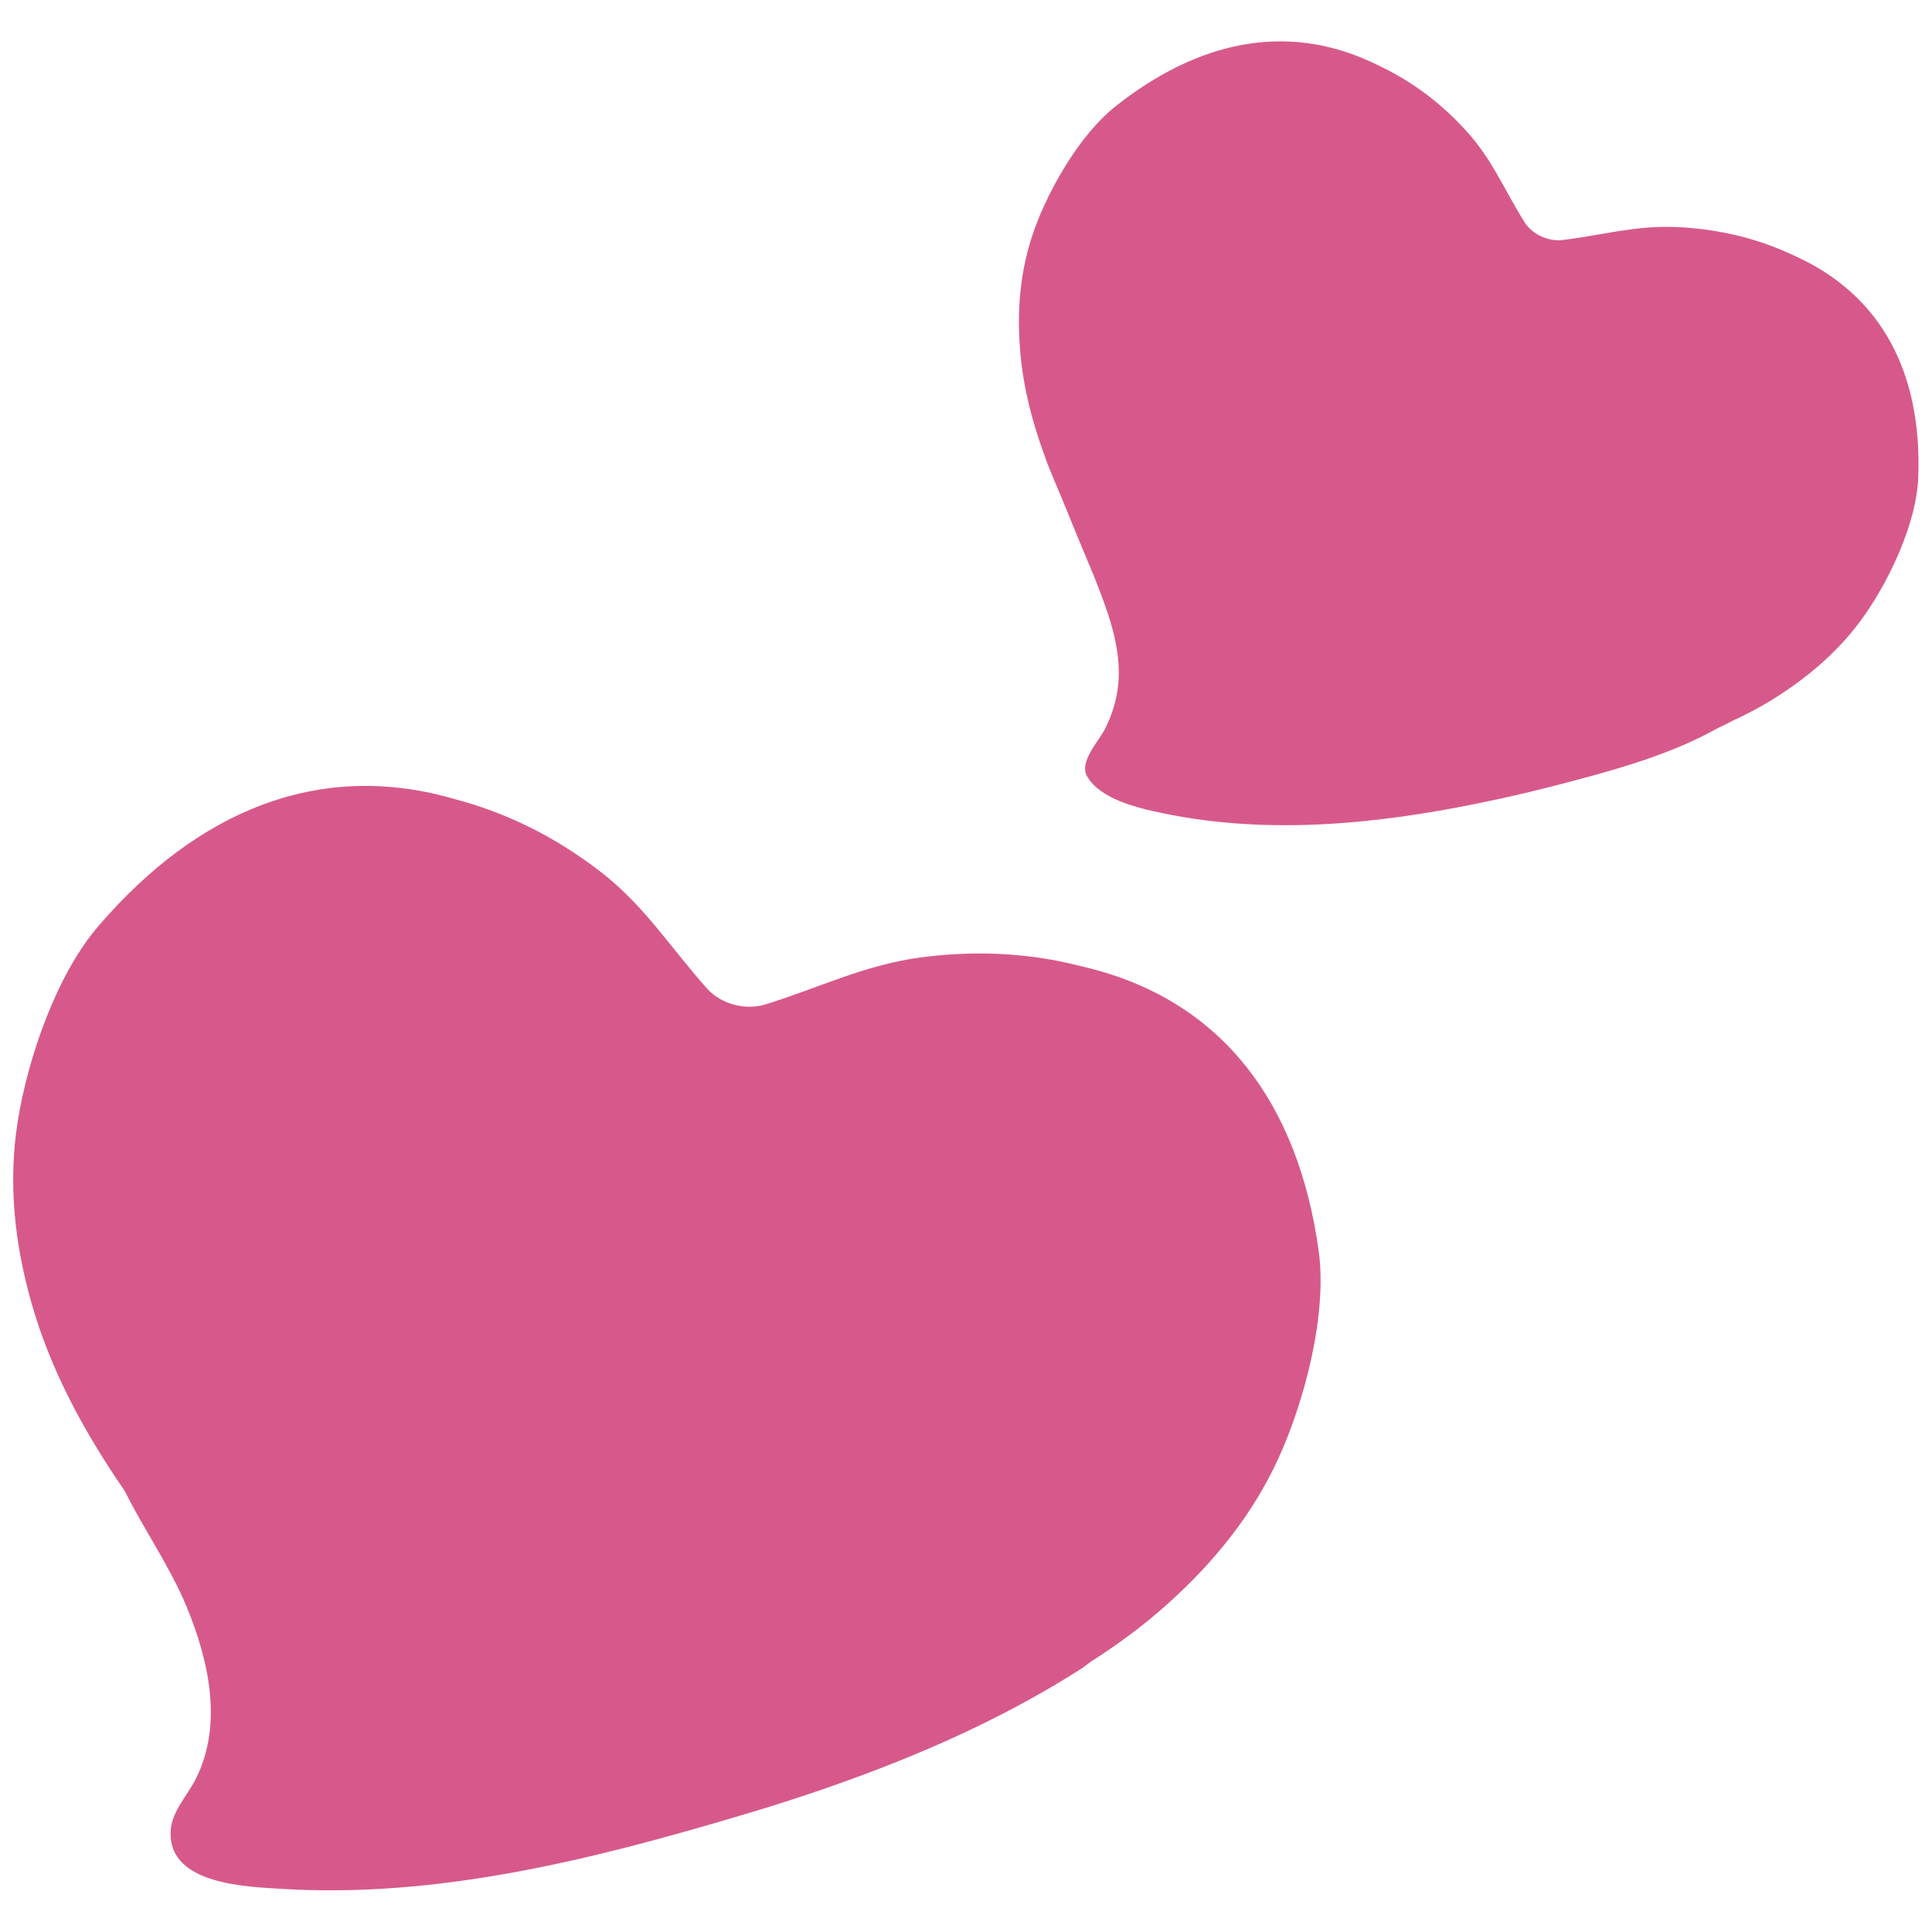
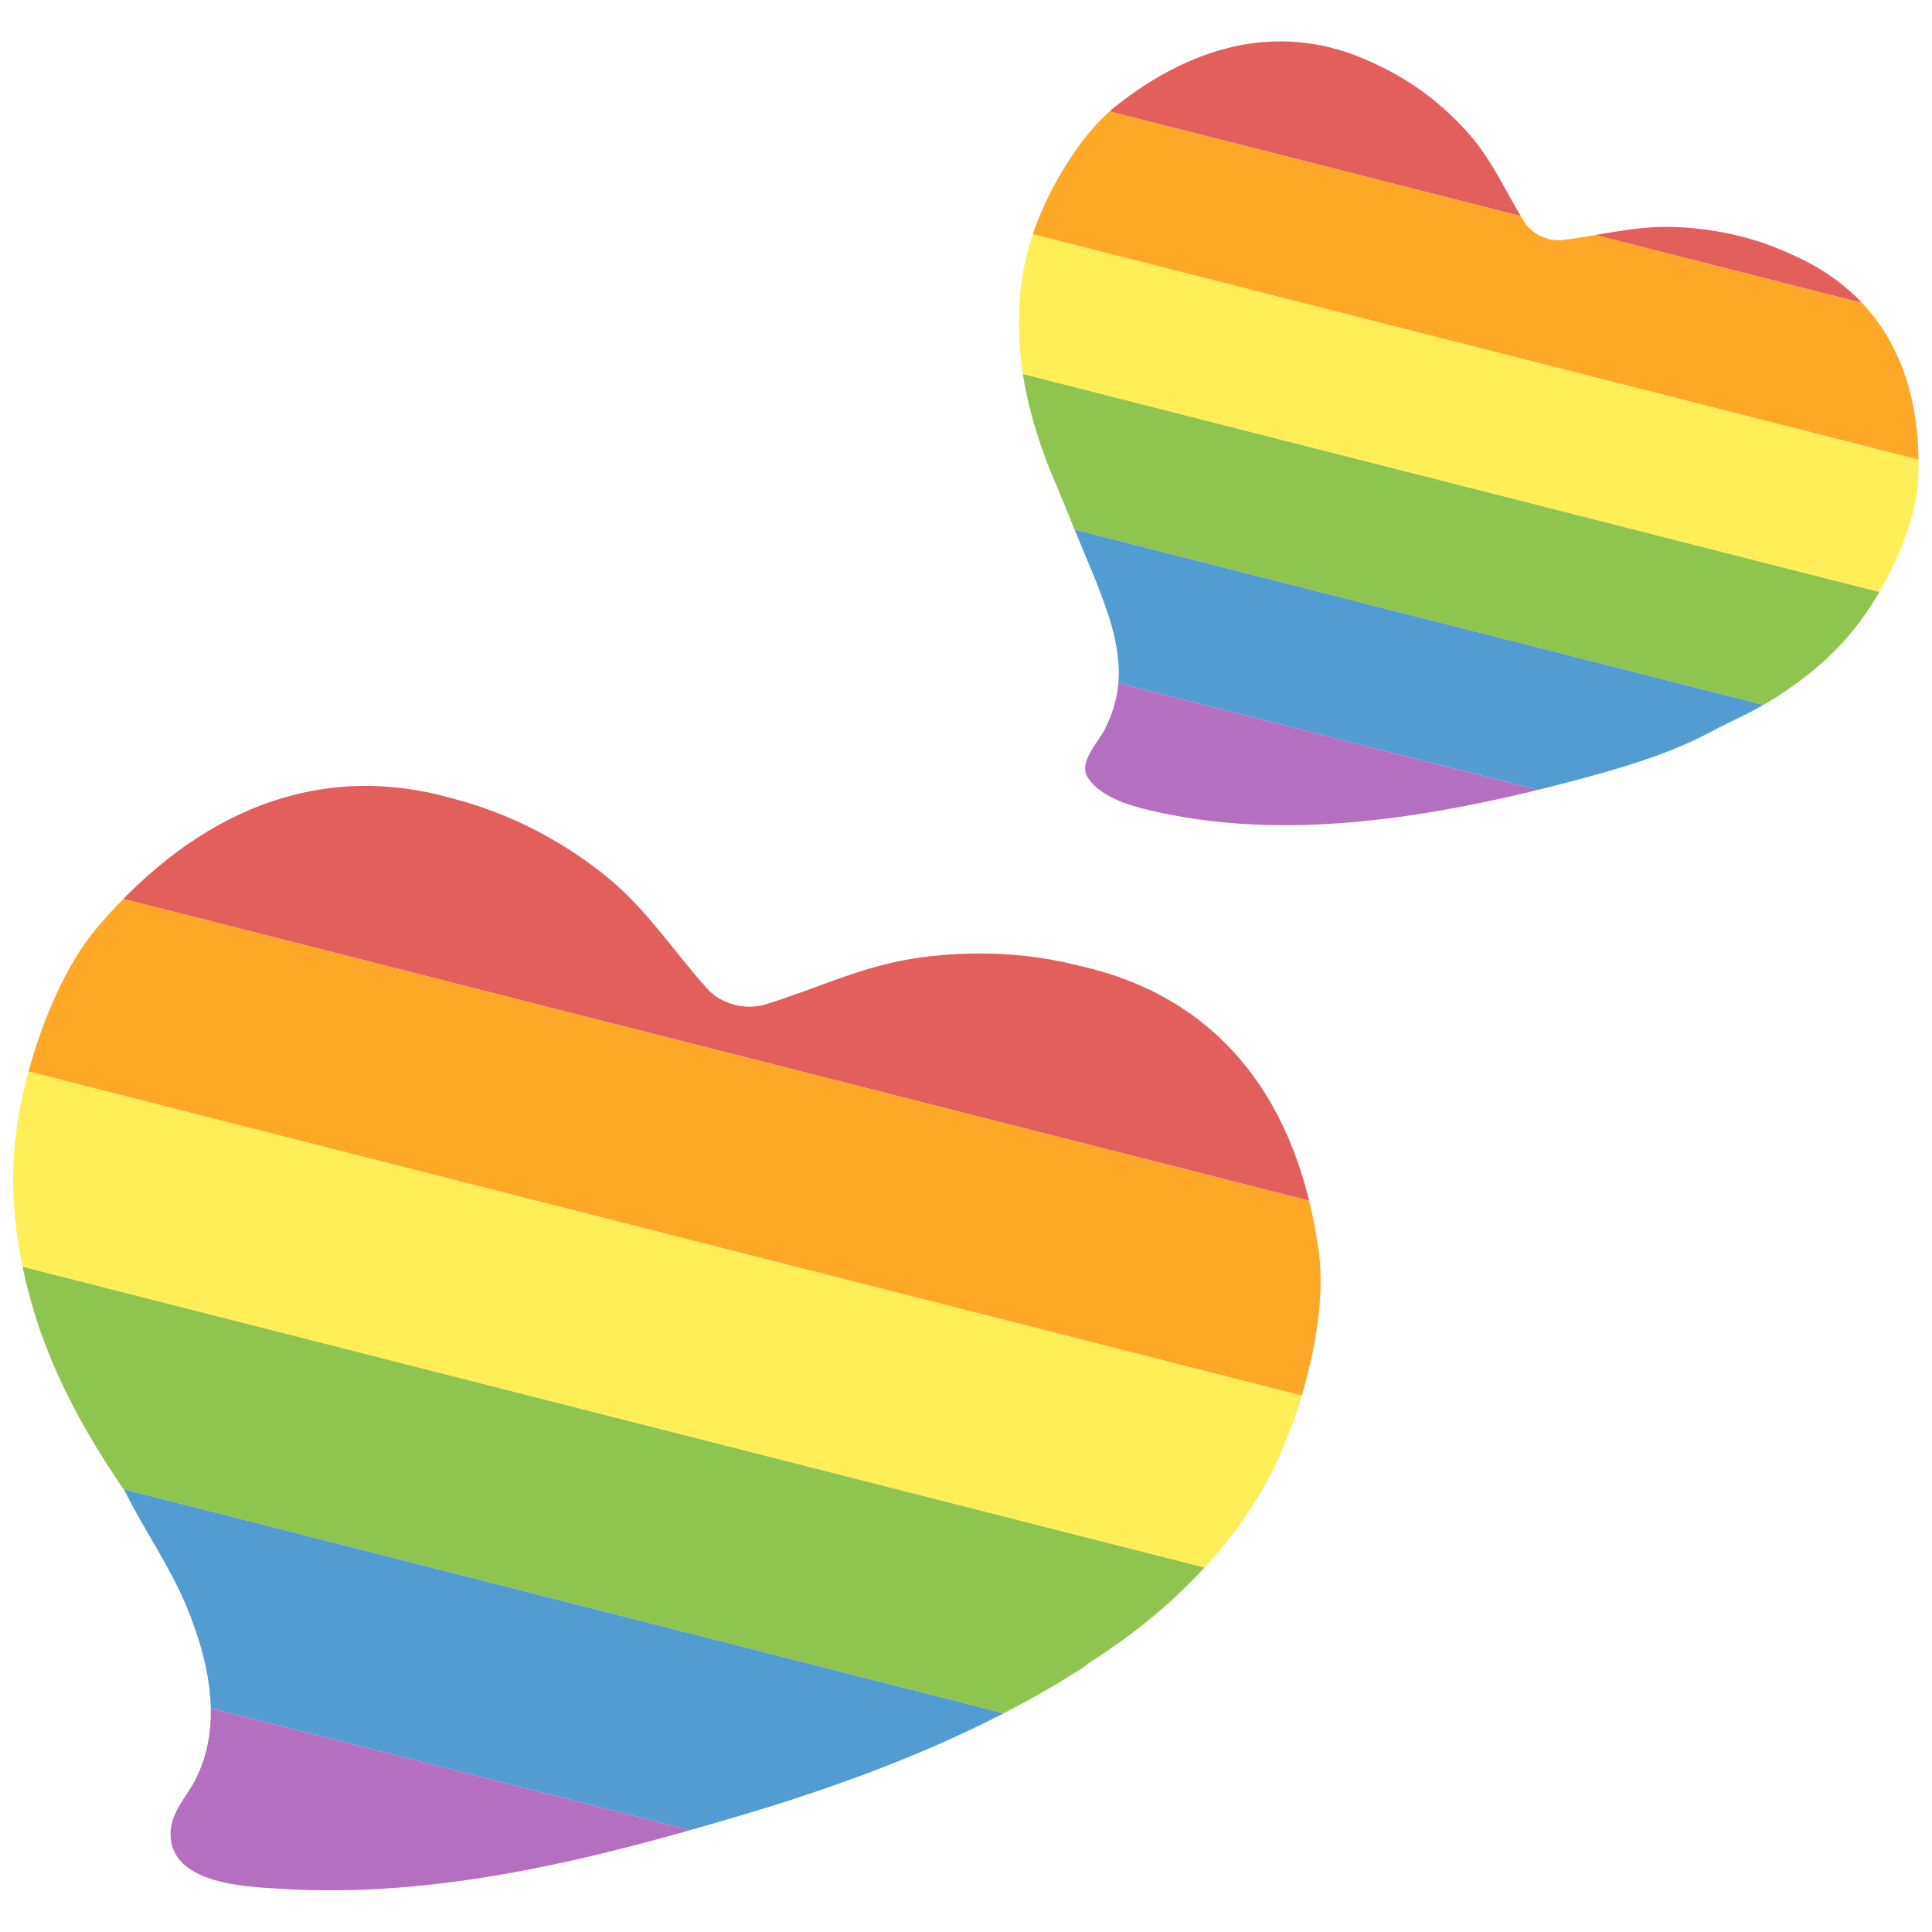
- <svg xmlns="http://www.w3.org/2000/svg" width="128" height="128">
-   <g fill="#d7598b">
-     <path d="M72.35 64.19l-.98-.24c-3.41-.85-6.93-.98-10.43-.51-3.76.52-6.68 2.01-10.21 3.1-1.35.42-2.96-.02-3.87-1.03-2.41-2.68-4.07-5.4-6.99-7.69-2.72-2.12-5.79-3.75-9.17-4.72-.32-.09-.64-.18-.97-.27-8.66-2.36-16.6.85-23.18 8.49-2.83 3.26-4.72 8.85-5.37 12.95-.66 4.11-.21 8.12.91 12.07 1.29 4.54 3.54 8.61 6.18 12.45l.03.06c1.29 2.58 2.95 4.92 4.06 7.59 1.47 3.56 2.43 7.79.62 11.4-.58 1.17-1.66 2.2-1.68 3.6-.06 3.41 5.03 3.56 7.33 3.7 10.33.64 20.55-1.92 30.37-4.84 2.62-.77 5.21-1.62 7.77-2.56 5.22-1.92 10.31-4.25 15-7.27.17-.12.33-.26.5-.38 1.76-1.12 3.45-2.36 5-3.75 3.15-2.81 5.75-6.01 7.48-9.83 1.72-3.82 3.2-9.51 2.61-13.68C86 73.1 81.03 66.46 72.35 64.19zM118.88 16.94c-.22-.1-.43-.2-.65-.29-2.27-.99-4.71-1.5-7.2-1.61-2.67-.11-4.88.54-7.48.86-.98.12-2.04-.38-2.54-1.17-1.33-2.12-2.13-4.15-3.86-6.05-1.59-1.76-3.5-3.23-5.69-4.28-.21-.11-.42-.2-.63-.3C85.2 1.5 79.37 2.71 73.9 7.05c-2.34 1.86-4.36 5.39-5.34 8.07-.98 2.69-1.21 5.46-.96 8.26.21 2.39.82 4.7 1.65 6.93.03.07.04.14.07.21.35.9.73 1.78 1.1 2.67.38.94.77 1.88 1.16 2.83.3.73.6 1.43.9 2.16.83 2.1 1.71 4.35 1.64 6.65-.04 1.22-.36 2.37-.91 3.46-.39.79-1.72 2.16-1.2 3.12.66 1.2 2.41 1.84 3.8 2.19l.51.12c7.23 1.67 14.71.91 21.58-.49 2.14-.43 4.25-.94 6.31-1.49 3.24-.86 6.55-1.82 9.41-3.4.32-.18.71-.33 1.03-.52.82-.38 1.63-.79 2.43-1.26 2.56-1.54 4.8-3.42 6.48-5.84 1.69-2.42 3.43-6.16 3.53-9.11.25-6.89-2.41-12.06-8.21-14.67z" />
+ <svg xmlns="http://www.w3.org/2000/svg" width="100%" height="100%" viewBox="0 0 128 128" version="1.1" xml:space="preserve" style="fill-rule:evenodd;clip-rule:evenodd;stroke-linejoin:round;stroke-miterlimit:2;">
+   <g>
+     <g id="Ebene1" transform="matrix(0.969105,0.24665,-0.14023,0.550972,3.55176,43.2909)">
+       <clipPath id="_clip1">
+         <path d="M71.827,5.777L70.819,5.793C67.304,5.823 63.861,7.129 60.585,9.448C57.069,11.966 54.607,15.773 51.455,19.162C50.25,20.464 48.582,20.412 47.451,19.085C44.454,15.562 42.174,11.646 38.78,9.01C35.621,6.576 32.244,5.129 28.729,4.942C28.397,4.928 28.064,4.913 27.722,4.903C18.748,4.637 11.845,13.553 7.352,29.431C5.414,36.215 4.961,46.564 5.342,53.835C5.717,61.127 7.142,67.767 9.201,74.014C11.571,81.193 14.756,87.154 18.261,92.554L18.305,92.644C20.192,96.482 22.378,99.75 24.112,103.82C26.414,109.25 28.388,116.044 27.524,122.983C27.251,125.229 26.458,127.453 26.784,129.848C27.567,135.687 32.537,133.734 34.8,132.975C44.969,129.584 54.242,120.787 63.038,111.549C65.388,109.1 67.688,106.528 69.937,103.815C74.522,98.278 78.88,92.098 82.68,84.915C82.815,84.637 82.936,84.329 83.071,84.051C84.501,81.378 85.832,78.531 86.992,75.489C89.351,69.333 91.082,62.75 91.816,55.489C92.541,48.231 92.572,37.89 90.971,31.038C87.253,15.043 80.799,5.88 71.827,5.777Z" />
+       </clipPath>
+       <g clip-path="url(#_clip1)">
+         <rect x="2.415" y="3.502" width="125.585" height="22.219" style="fill:rgb(227,95,92);" />
+         <g transform="matrix(1,0,0,1,0,22.2189)">
+           <rect x="2.415" y="3.502" width="125.585" height="22.219" style="fill:rgb(255,167,38);" />
+         </g>
+         <g transform="matrix(1,0,0,1,0,44.4377)">
+           <rect x="2.415" y="3.502" width="125.585" height="22.219" style="fill:rgb(255,238,88);" />
+         </g>
+         <g transform="matrix(1,0,0,1,0,66.6566)">
+           <rect x="2.415" y="3.502" width="125.585" height="22.219" style="fill:rgb(142,197,79);" />
+         </g>
+         <g transform="matrix(1,0,0,1,0,88.8755)">
+           <rect x="2.415" y="3.502" width="125.585" height="22.219" style="fill:rgb(82,156,210);" />
+         </g>
+         <g transform="matrix(1,0,0,1,0,111.094)">
+           <rect x="2.415" y="3.502" width="125.585" height="22.219" style="fill:rgb(181,111,193);" />
+         </g>
+       </g>
+     </g>
+     <g id="Ebene11" transform="matrix(0.969105,0.24665,-0.101462,0.398653,34.0016,-13.5908)">
+       <clipPath id="_clip2">
+         <path d="M89.786,21.033C89.549,20.93 89.32,20.82 89.085,20.74C86.641,19.769 84.151,20.03 81.71,21.264C79.096,22.606 77.114,25.462 74.674,27.775C73.753,28.645 72.603,28.103 71.923,26.542C70.112,22.345 68.836,18.042 66.691,14.603C64.716,11.41 62.502,9.092 60.121,7.932C59.89,7.799 59.664,7.713 59.436,7.603C53.339,4.853 47.987,11.2 43.757,24.704C41.948,30.489 40.861,40.016 40.572,46.917C40.286,53.842 40.746,60.506 41.679,66.952C42.472,72.457 43.633,77.533 44.988,82.289C45.034,82.436 45.061,82.595 45.107,82.742C45.668,84.652 46.254,86.497 46.832,88.372C47.432,90.359 48.042,92.339 48.654,94.344C49.125,95.883 49.588,97.353 50.059,98.893C51.381,103.342 52.789,108.115 53.288,113.576C53.551,116.474 53.524,119.375 53.26,122.272C53.077,124.367 52.126,128.392 52.867,130.342C53.802,132.773 55.656,133.232 57.089,133.223L57.613,133.2C65.032,132.799 72.093,126.524 78.406,119.106C80.373,116.81 82.292,114.344 84.153,111.813C87.081,107.844 90.052,103.598 92.434,98.161C92.7,97.545 93.04,96.958 93.304,96.318C94.005,94.931 94.688,93.48 95.348,91.893C97.449,86.73 99.156,80.958 100.187,74.249C101.228,67.535 101.992,57.681 101.361,50.671C99.904,34.289 96.051,23.704 89.786,21.033Z" />
+       </clipPath>
+       <g clip-path="url(#_clip2)">
+         <rect x="2.415" y="3.502" width="125.585" height="22.219" style="fill:rgb(227,95,92);" />
+         <g transform="matrix(1,0,0,1,0,22.2189)">
+           <rect x="2.415" y="3.502" width="125.585" height="22.219" style="fill:rgb(255,167,38);" />
+         </g>
+         <g transform="matrix(1,0,0,1,0,44.4377)">
+           <rect x="2.415" y="3.502" width="125.585" height="22.219" style="fill:rgb(255,238,88);" />
+         </g>
+         <g transform="matrix(1,0,0,1,0,66.6566)">
+           <rect x="2.415" y="3.502" width="125.585" height="22.219" style="fill:rgb(142,197,79);" />
+         </g>
+         <g transform="matrix(1,0,0,1,0,88.8755)">
+           <rect x="2.415" y="3.502" width="125.585" height="22.219" style="fill:rgb(82,156,210);" />
+         </g>
+         <g transform="matrix(1,0,0,1,0,111.094)">
+           <rect x="2.415" y="3.502" width="125.585" height="22.219" style="fill:rgb(181,111,193);" />
+         </g>
+       </g>
+     </g>
  </g>
</svg>
